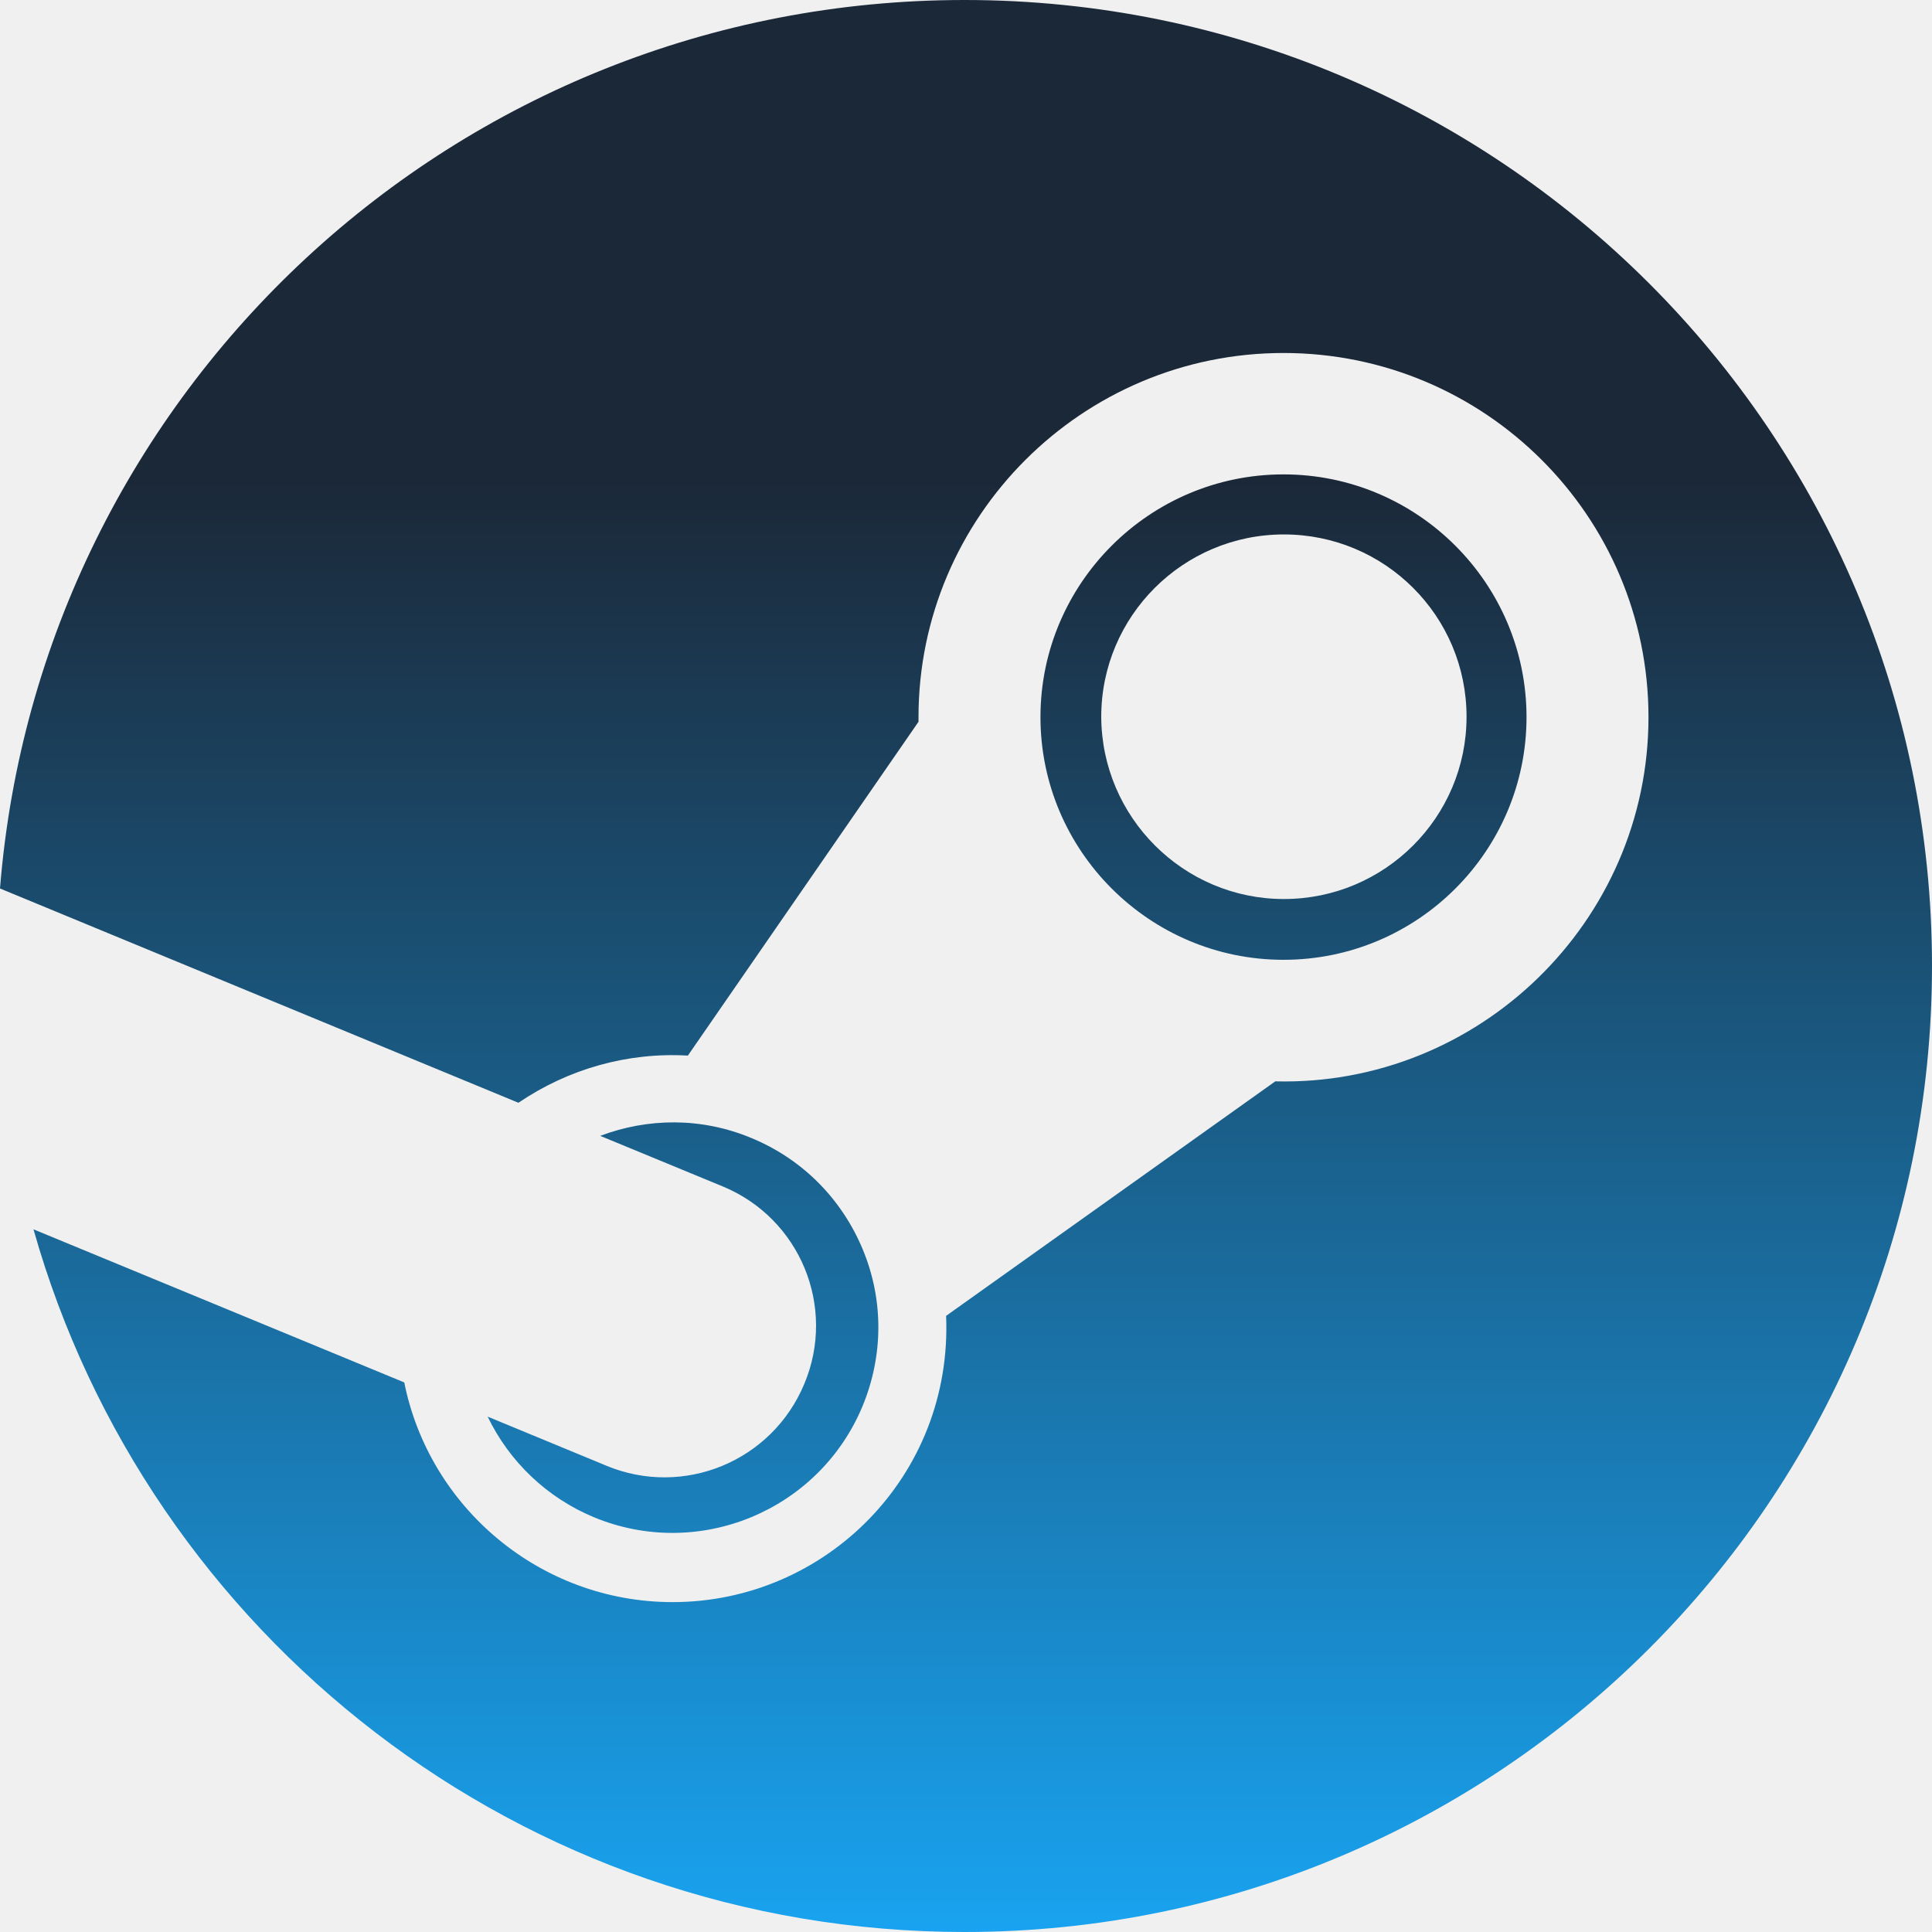
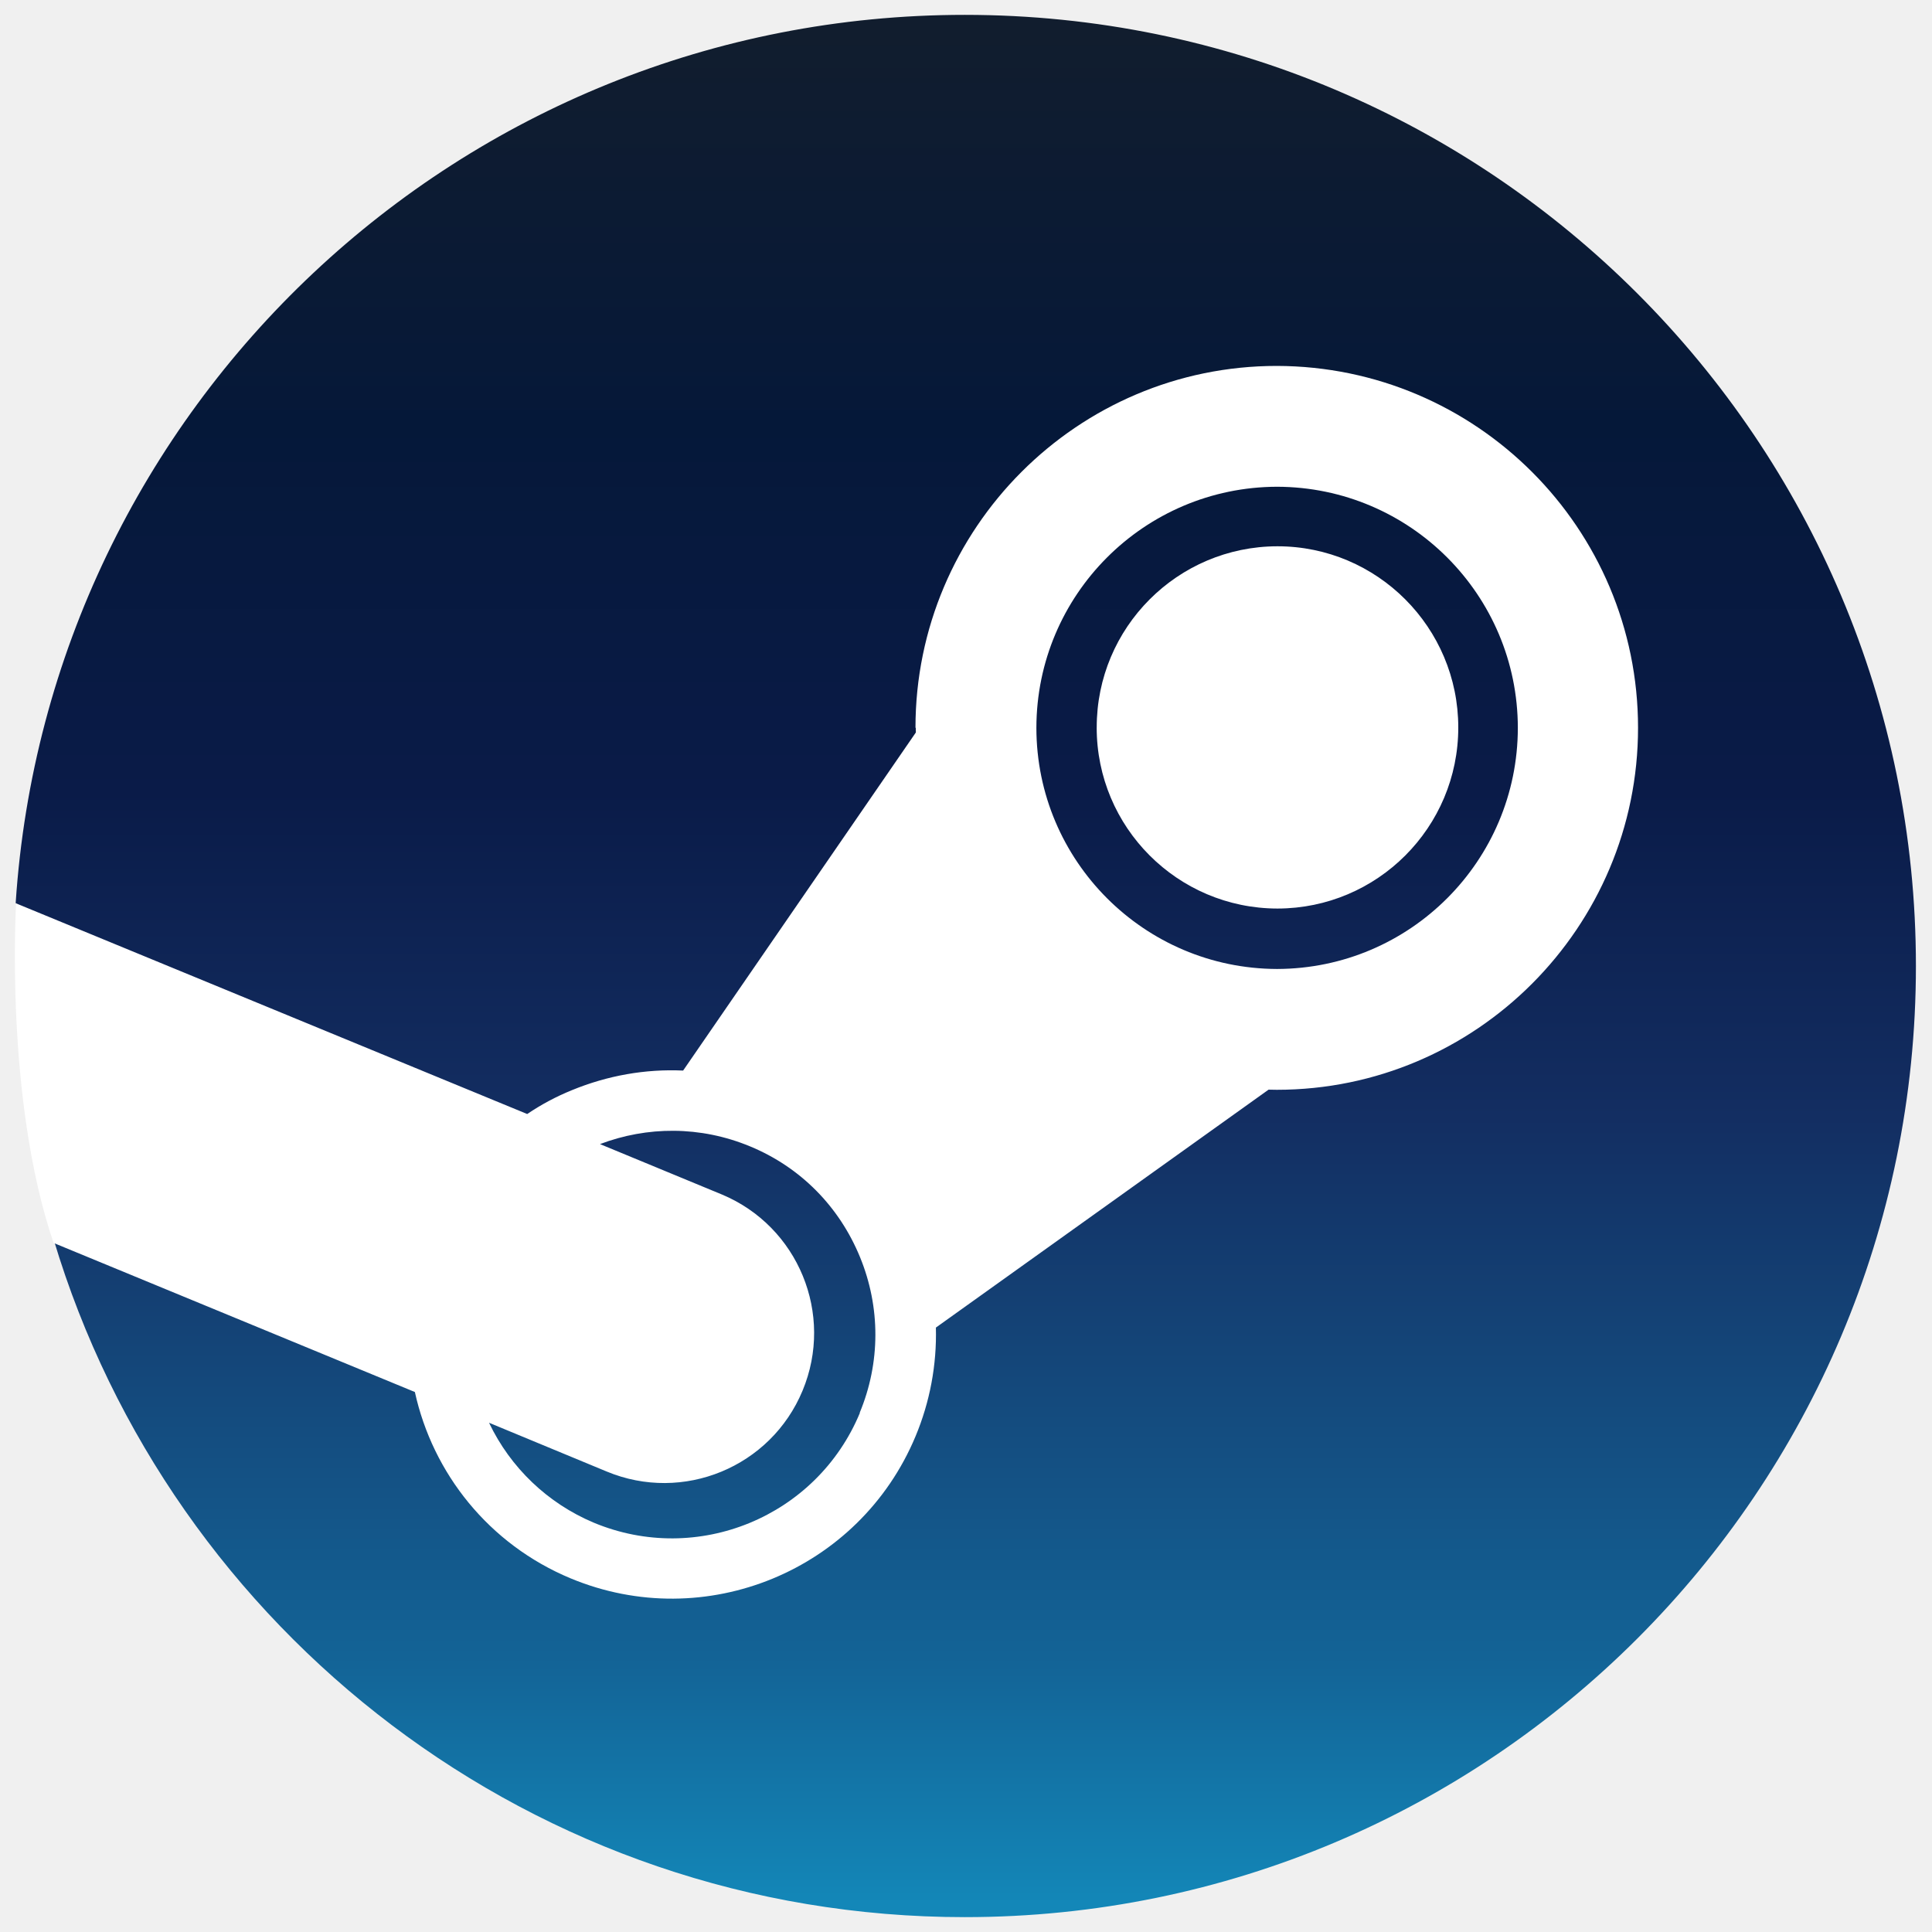
- <svg xmlns="http://www.w3.org/2000/svg" xmlns:xlink="http://www.w3.org/1999/xlink" width="24" height="24" viewBox="0 0 24 24" fill="none" version="1.1" id="svg1">
-   <g clip-path="url(#clip0_1432_8766)" id="g1" style="fill:url(#linearGradient8);fill-opacity:1">
-     <path d="M 24,12 C 24,18.629 18.619,24 11.981,24 6.474,24 1.839,20.308 0.416,15.271 l 4.606,1.902 c 0.31,1.553 1.689,2.729 3.334,2.729 1.897,0 3.479,-1.568 3.397,-3.556 l 4.089,-2.913 c 2.521,0.063 4.636,-1.979 4.636,-4.524 0,-2.497 -2.032,-4.524 -4.534,-4.524 -2.502,0 -4.534,2.032 -4.534,4.524 V 8.966 L 8.545,13.113 c -0.75,-0.043 -1.485,0.165 -2.105,0.586 L 0,11.037 C 0.494,4.858 5.666,0 11.981,0 18.619,0 24,5.371 24,12 Z M 7.534,18.208 6.058,17.598 c 0.271,0.563 0.739,1.007 1.316,1.248 1.302,0.542 2.797,-0.077 3.339,-1.374 0.261,-0.629 0.266,-1.321 0.005,-1.95 C 10.457,14.893 9.968,14.4 9.339,14.139 8.715,13.877 8.047,13.887 7.456,14.11 l 1.524,0.629 c 0.958,0.397 1.413,1.495 1.011,2.453 -0.402,0.963 -1.5,1.413 -2.458,1.016 z m 8.41,-6.285 c -1.665,0 -3.019,-1.355 -3.019,-3.015 0,-1.66 1.355,-3.015 3.019,-3.015 1.665,0 3.019,1.355 3.019,3.015 0,1.66 -1.35,3.015 -3.019,3.015 z m 0.005,-0.755 c 1.253,0 2.269,-1.016 2.269,-2.264 0,-1.253 -1.016,-2.265 -2.269,-2.265 -1.253,0 -2.269,1.016 -2.269,2.265 0.005,1.248 1.021,2.264 2.269,2.264 z" fill="white" id="path1" style="fill:url(#linearGradient2);fill-opacity:1" />
-   </g>
-   <defs id="defs1">
-     <linearGradient id="linearGradient6">
-       <stop style="stop-color:#1b2838;stop-opacity:1;" offset="0.249" id="stop7" />
-       <stop style="stop-color:#19a3f0;stop-opacity:1;" offset="1" id="stop8" />
+ <svg xmlns="http://www.w3.org/2000/svg" xmlns:xlink="http://www.w3.org/1999/xlink" viewBox="0 0 65 65" fill="#fff">
+   <use xlink:href="#B" x=".5" y=".5" />
+   <defs>
+     <linearGradient id="A" x2="50%" x1="50%" y2="100%" y1="0%">
+       <stop stop-color="#111d2e" offset="0%" />
+       <stop stop-color="#051839" offset="21.2%" />
+       <stop stop-color="#0a1b48" offset="40.7%" />
+       <stop stop-color="#132e62" offset="58.1%" />
+       <stop stop-color="#144b7e" offset="73.8%" />
+       <stop stop-color="#136497" offset="87.3%" />
+       <stop stop-color="#1387b8" offset="100%" />
    </linearGradient>
-     <linearGradient id="linearGradient1">
-       <stop style="stop-color:#1b2838;stop-opacity:1;" offset="0" id="stop1" />
-       <stop style="stop-color:#1b2838;stop-opacity:0;" offset="1" id="stop2" />
-     </linearGradient>
-     <clipPath id="clip0_1432_8766">
-       <rect width="24" height="24" fill="#ffffff" id="rect1" x="0" y="0" />
-     </clipPath>
-     <linearGradient xlink:href="#linearGradient6" id="linearGradient8" x1="12" y1="-9.6690371e-07" x2="12" y2="24" gradientUnits="userSpaceOnUse" />
-     <linearGradient xlink:href="#linearGradient6" id="linearGradient2" gradientUnits="userSpaceOnUse" x1="12" y1="-9.6690371e-07" x2="12" y2="24" />
  </defs>
+   <symbol id="B">
+     <g>
+       <path d="M1.305 41.202C5.259 54.386 17.488 64 31.959 64c17.673 0 32-14.327 32-32s-14.327-32-32-32C15.001 0 1.124 13.193.028 29.874c2.074 3.477 2.879 5.628 1.275 11.328z" fill="url(#A)" />
+       <path d="M30.31 23.985l.003.158-7.83 11.375c-1.268-.058-2.54.165-3.748.662a8.14 8.14 0 0 0-1.498.8L.042 29.893s-.398 6.546 1.26 11.424l12.156 5.016c.6 2.728 2.48 5.12 5.242 6.27a8.88 8.88 0 0 0 11.603-4.782 8.89 8.89 0 0 0 .684-3.656L42.18 36.16l.275.005c6.705 0 12.155-5.466 12.155-12.18s-5.44-12.16-12.155-12.174c-6.702 0-12.155 5.46-12.155 12.174zm-1.88 23.05c-1.454 3.5-5.466 5.147-8.953 3.694a6.84 6.84 0 0 1-3.524-3.362l3.957 1.64a5.04 5.04 0 0 0 6.591-2.719 5.05 5.05 0 0 0-2.715-6.601l-4.1-1.695c1.578-.6 3.372-.62 5.05.077 1.7.703 3 2.027 3.696 3.72s.692 3.56-.01 5.246M42.466 32.1a8.12 8.12 0 0 1-8.098-8.113 8.12 8.12 0 0 1 8.098-8.111 8.12 8.12 0 0 1 8.1 8.111 8.12 8.12 0 0 1-8.1 8.113m-6.068-8.126a6.09 6.09 0 0 1 6.08-6.095c3.355 0 6.084 2.73 6.084 6.095a6.09 6.09 0 0 1-6.084 6.093 6.09 6.09 0 0 1-6.081-6.093z" />
+     </g>
+   </symbol>
</svg>
